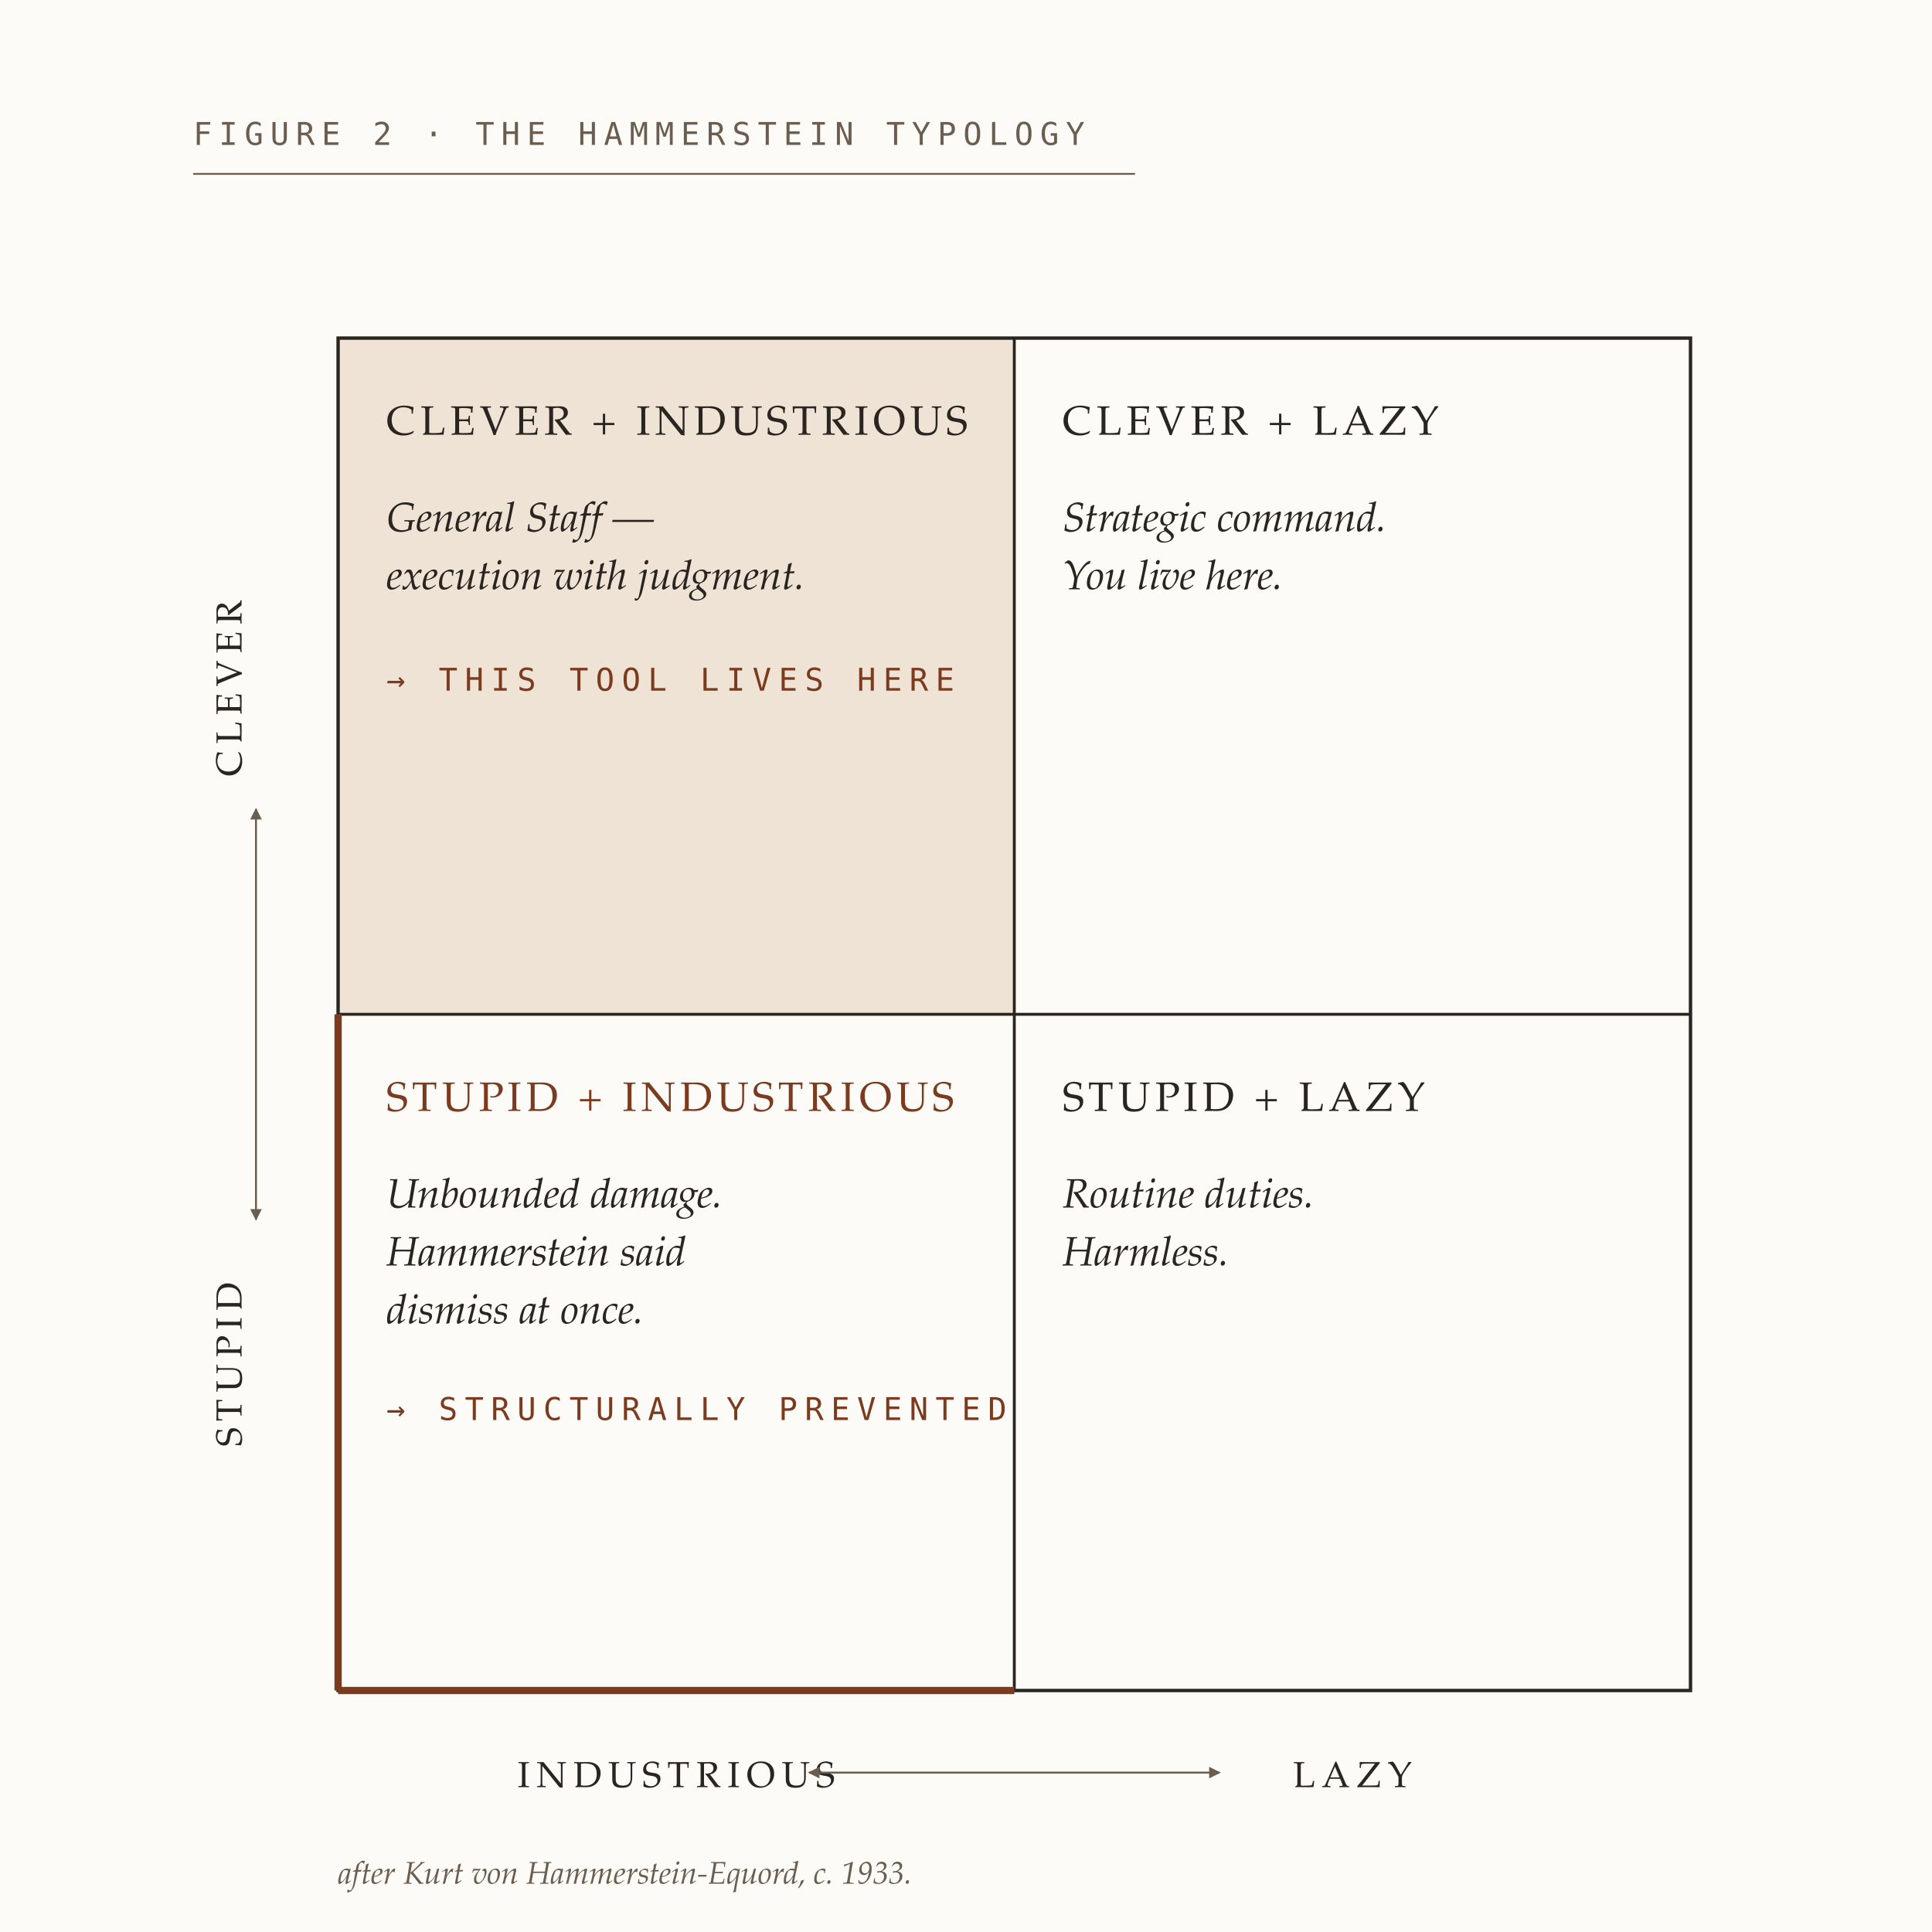
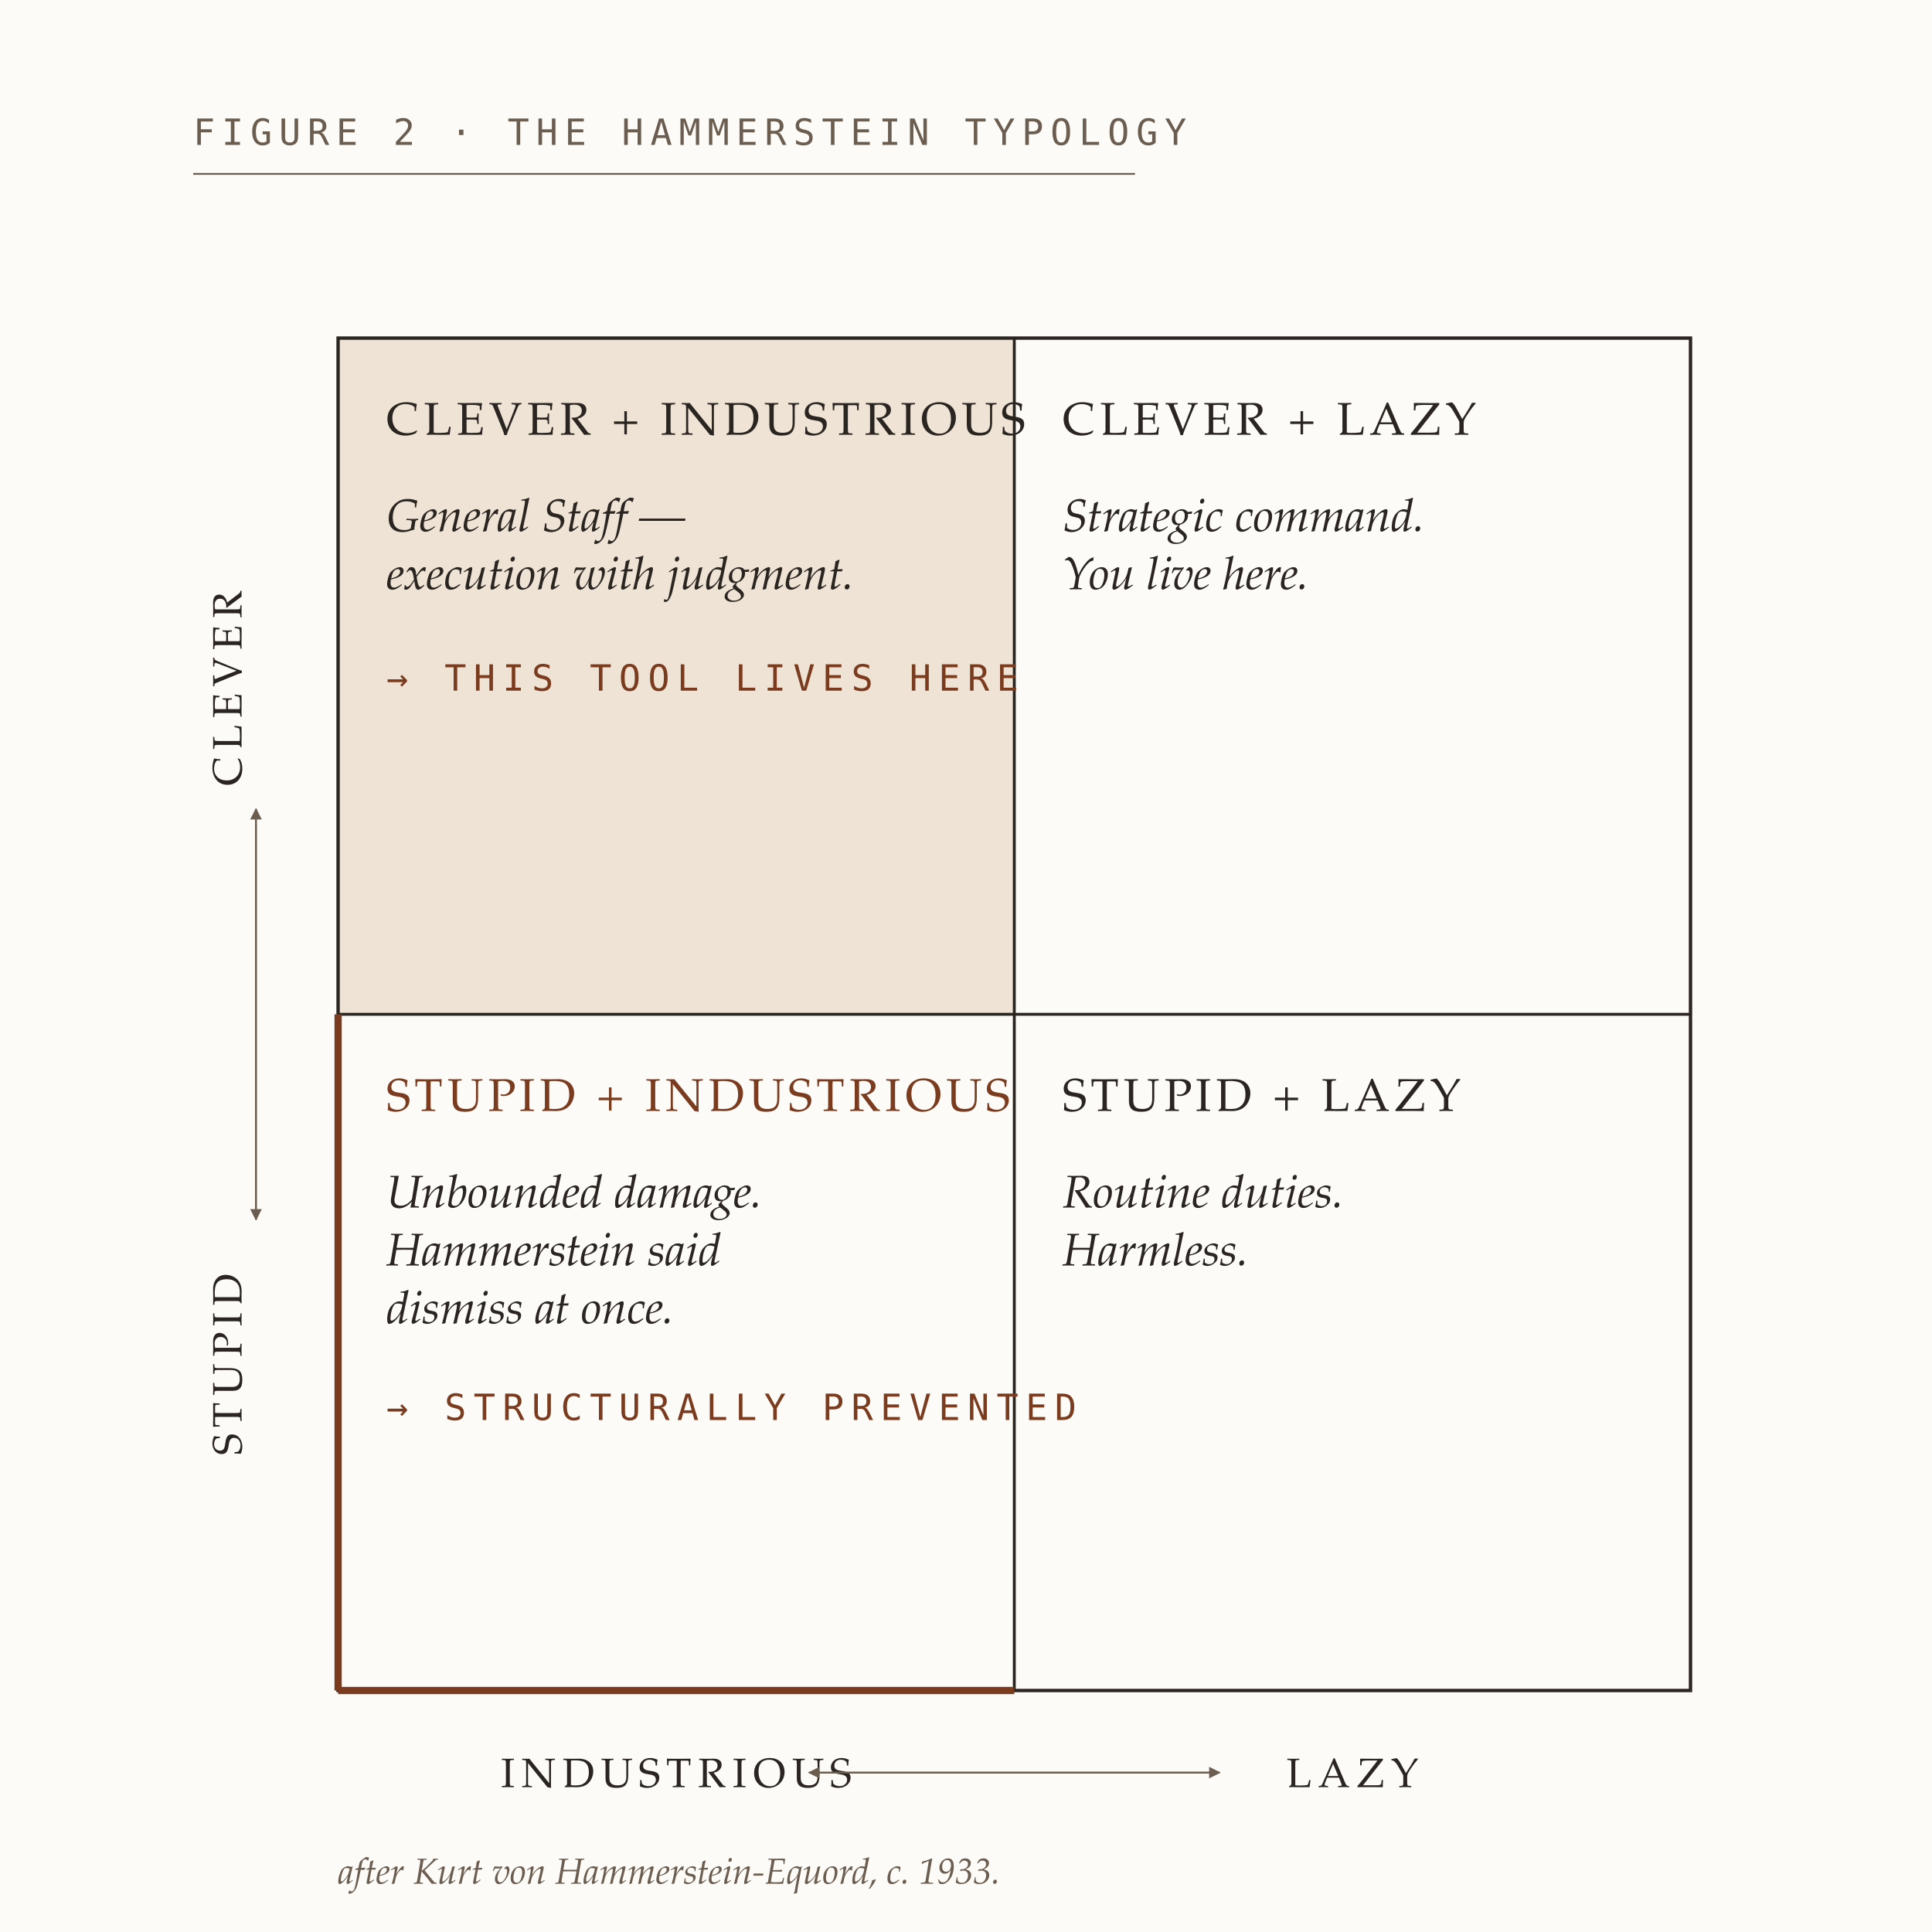
<svg xmlns="http://www.w3.org/2000/svg" viewBox="0 0 800 800" width="800" height="800" role="img" aria-label="The Hammerstein typology: a 2x2 grid of Clever/Stupid against Industrious/Lazy.">
  <defs>
    <marker id="h-arr" viewBox="0 0 10 10" refX="9" refY="5" markerWidth="6" markerHeight="6" orient="auto-start-reverse">
      <path d="M0,0 L10,5 L0,10 z" fill="#6b5d4f" />
    </marker>
  </defs>
  <rect width="800" height="800" fill="#fdfbf7" />
-   <text x="80" y="60" font-family="'IBM Plex Mono','JetBrains Mono',Menlo,Consolas,monospace" font-size="13" letter-spacing="2.8" fill="#6b5d4f">FIGURE 2 · THE HAMMERSTEIN TYPOLOGY</text>
+   <text x="80" y="60" font-family="'IBM Plex Mono','JetBrains Mono',Menlo,Consolas,monospace" font-size="15" letter-spacing="2.8" fill="#6b5d4f">FIGURE 2 · THE HAMMERSTEIN TYPOLOGY</text>
  <line x1="80" y1="72" x2="470" y2="72" stroke="#6b5d4f" stroke-width="0.75" />
  <rect x="140" y="140" width="280" height="280" fill="#efe3d5" />
  <rect x="140" y="140" width="560" height="560" fill="none" stroke="#2a2520" stroke-width="1.4" />
  <line x1="420" y1="140" x2="420" y2="700" stroke="#2a2520" stroke-width="1.2" />
  <line x1="140" y1="420" x2="700" y2="420" stroke="#2a2520" stroke-width="1.2" />
  <line x1="140" y1="700" x2="420" y2="700" stroke="#7a3b1e" stroke-width="3" />
  <line x1="140" y1="420" x2="140" y2="700" stroke="#7a3b1e" stroke-width="3" />
-   <text x="280" y="740" text-anchor="middle" font-family="'Iowan Old Style','Palatino Linotype',Palatino,Georgia,serif" font-size="15" letter-spacing="2.8" fill="#2a2520">INDUSTRIOUS</text>
-   <text x="560" y="740" text-anchor="middle" font-family="'Iowan Old Style','Palatino Linotype',Palatino,Georgia,serif" font-size="15" letter-spacing="2.8" fill="#2a2520">LAZY</text>
+   <text x="280" y="740" text-anchor="middle" font-family="'Iowan Old Style','Palatino Linotype',Palatino,Georgia,serif" font-size="17" letter-spacing="2.8" fill="#2a2520">INDUSTRIOUS</text>
+   <text x="560" y="740" text-anchor="middle" font-family="'Iowan Old Style','Palatino Linotype',Palatino,Georgia,serif" font-size="17" letter-spacing="2.8" fill="#2a2520">LAZY</text>
  <line x1="335" y1="734" x2="505" y2="734" stroke="#6b5d4f" stroke-width="0.8" marker-start="url(#h-arr)" marker-end="url(#h-arr)" />
-   <text x="100" y="285" text-anchor="middle" font-family="'Iowan Old Style','Palatino Linotype',Palatino,Georgia,serif" font-size="15" letter-spacing="2.8" fill="#2a2520" transform="rotate(-90 100 285)">CLEVER</text>
-   <text x="100" y="565" text-anchor="middle" font-family="'Iowan Old Style','Palatino Linotype',Palatino,Georgia,serif" font-size="15" letter-spacing="2.8" fill="#2a2520" transform="rotate(-90 100 565)">STUPID</text>
+   <text x="100" y="285" text-anchor="middle" font-family="'Iowan Old Style','Palatino Linotype',Palatino,Georgia,serif" font-size="17" letter-spacing="2.8" fill="#2a2520" transform="rotate(-90 100 285)">CLEVER</text>
+   <text x="100" y="565" text-anchor="middle" font-family="'Iowan Old Style','Palatino Linotype',Palatino,Georgia,serif" font-size="17" letter-spacing="2.8" fill="#2a2520" transform="rotate(-90 100 565)">STUPID</text>
  <line x1="106" y1="335" x2="106" y2="505" stroke="#6b5d4f" stroke-width="0.8" marker-start="url(#h-arr)" marker-end="url(#h-arr)" />
-   <text x="160" y="180" font-family="'Iowan Old Style','Palatino Linotype',Palatino,Georgia,serif" font-size="17" letter-spacing="2" fill="#2a2520">CLEVER + INDUSTRIOUS</text>
-   <text x="160" y="220" font-family="'Iowan Old Style','Palatino Linotype',Palatino,Georgia,serif" font-style="italic" font-size="17" fill="#2a2520">General Staff —</text>
-   <text x="160" y="244" font-family="'Iowan Old Style','Palatino Linotype',Palatino,Georgia,serif" font-style="italic" font-size="17" fill="#2a2520">execution with judgment.</text>
-   <text x="160" y="286" font-family="'IBM Plex Mono','JetBrains Mono',Menlo,Consolas,monospace" font-size="13" letter-spacing="3" fill="#7a3b1e">→ THIS TOOL LIVES HERE</text>
-   <text x="440" y="180" font-family="'Iowan Old Style','Palatino Linotype',Palatino,Georgia,serif" font-size="17" letter-spacing="2" fill="#2a2520">CLEVER + LAZY</text>
-   <text x="440" y="220" font-family="'Iowan Old Style','Palatino Linotype',Palatino,Georgia,serif" font-style="italic" font-size="17" fill="#2a2520">Strategic command.</text>
-   <text x="440" y="244" font-family="'Iowan Old Style','Palatino Linotype',Palatino,Georgia,serif" font-style="italic" font-size="17" fill="#2a2520">You live here.</text>
-   <text x="160" y="460" font-family="'Iowan Old Style','Palatino Linotype',Palatino,Georgia,serif" font-size="17" letter-spacing="2" fill="#7a3b1e">STUPID + INDUSTRIOUS</text>
-   <text x="160" y="500" font-family="'Iowan Old Style','Palatino Linotype',Palatino,Georgia,serif" font-style="italic" font-size="17" fill="#2a2520">Unbounded damage.</text>
-   <text x="160" y="524" font-family="'Iowan Old Style','Palatino Linotype',Palatino,Georgia,serif" font-style="italic" font-size="17" fill="#2a2520">Hammerstein said</text>
-   <text x="160" y="548" font-family="'Iowan Old Style','Palatino Linotype',Palatino,Georgia,serif" font-style="italic" font-size="17" fill="#2a2520">dismiss at once.</text>
-   <text x="160" y="588" font-family="'IBM Plex Mono','JetBrains Mono',Menlo,Consolas,monospace" font-size="13" letter-spacing="3" fill="#7a3b1e">→ STRUCTURALLY PREVENTED</text>
-   <text x="440" y="460" font-family="'Iowan Old Style','Palatino Linotype',Palatino,Georgia,serif" font-size="17" letter-spacing="2" fill="#2a2520">STUPID + LAZY</text>
-   <text x="440" y="500" font-family="'Iowan Old Style','Palatino Linotype',Palatino,Georgia,serif" font-style="italic" font-size="17" fill="#2a2520">Routine duties.</text>
-   <text x="440" y="524" font-family="'Iowan Old Style','Palatino Linotype',Palatino,Georgia,serif" font-style="italic" font-size="17" fill="#2a2520">Harmless.</text>
-   <text x="140" y="780" font-family="'Iowan Old Style','Palatino Linotype',Palatino,Georgia,serif" font-style="italic" font-size="13" fill="#6b5d4f">after Kurt von Hammerstein-Equord, c. 1933.</text>
+   <text x="160" y="180" font-family="'Iowan Old Style','Palatino Linotype',Palatino,Georgia,serif" font-size="19" letter-spacing="2" fill="#2a2520">CLEVER + INDUSTRIOUS</text>
+   <text x="160" y="220" font-family="'Iowan Old Style','Palatino Linotype',Palatino,Georgia,serif" font-style="italic" font-size="19" fill="#2a2520">General Staff —</text>
+   <text x="160" y="244" font-family="'Iowan Old Style','Palatino Linotype',Palatino,Georgia,serif" font-style="italic" font-size="19" fill="#2a2520">execution with judgment.</text>
+   <text x="160" y="286" font-family="'IBM Plex Mono','JetBrains Mono',Menlo,Consolas,monospace" font-size="15" letter-spacing="3" fill="#7a3b1e">→ THIS TOOL LIVES HERE</text>
+   <text x="440" y="180" font-family="'Iowan Old Style','Palatino Linotype',Palatino,Georgia,serif" font-size="19" letter-spacing="2" fill="#2a2520">CLEVER + LAZY</text>
+   <text x="440" y="220" font-family="'Iowan Old Style','Palatino Linotype',Palatino,Georgia,serif" font-style="italic" font-size="19" fill="#2a2520">Strategic command.</text>
+   <text x="440" y="244" font-family="'Iowan Old Style','Palatino Linotype',Palatino,Georgia,serif" font-style="italic" font-size="19" fill="#2a2520">You live here.</text>
+   <text x="160" y="460" font-family="'Iowan Old Style','Palatino Linotype',Palatino,Georgia,serif" font-size="19" letter-spacing="2" fill="#7a3b1e">STUPID + INDUSTRIOUS</text>
+   <text x="160" y="500" font-family="'Iowan Old Style','Palatino Linotype',Palatino,Georgia,serif" font-style="italic" font-size="19" fill="#2a2520">Unbounded damage.</text>
+   <text x="160" y="524" font-family="'Iowan Old Style','Palatino Linotype',Palatino,Georgia,serif" font-style="italic" font-size="19" fill="#2a2520">Hammerstein said</text>
+   <text x="160" y="548" font-family="'Iowan Old Style','Palatino Linotype',Palatino,Georgia,serif" font-style="italic" font-size="19" fill="#2a2520">dismiss at once.</text>
+   <text x="160" y="588" font-family="'IBM Plex Mono','JetBrains Mono',Menlo,Consolas,monospace" font-size="15" letter-spacing="3" fill="#7a3b1e">→ STRUCTURALLY PREVENTED</text>
+   <text x="440" y="460" font-family="'Iowan Old Style','Palatino Linotype',Palatino,Georgia,serif" font-size="19" letter-spacing="2" fill="#2a2520">STUPID + LAZY</text>
+   <text x="440" y="500" font-family="'Iowan Old Style','Palatino Linotype',Palatino,Georgia,serif" font-style="italic" font-size="19" fill="#2a2520">Routine duties.</text>
+   <text x="440" y="524" font-family="'Iowan Old Style','Palatino Linotype',Palatino,Georgia,serif" font-style="italic" font-size="19" fill="#2a2520">Harmless.</text>
+   <text x="140" y="780" font-family="'Iowan Old Style','Palatino Linotype',Palatino,Georgia,serif" font-style="italic" font-size="15" fill="#6b5d4f">after Kurt von Hammerstein-Equord, c. 1933.</text>
</svg>
